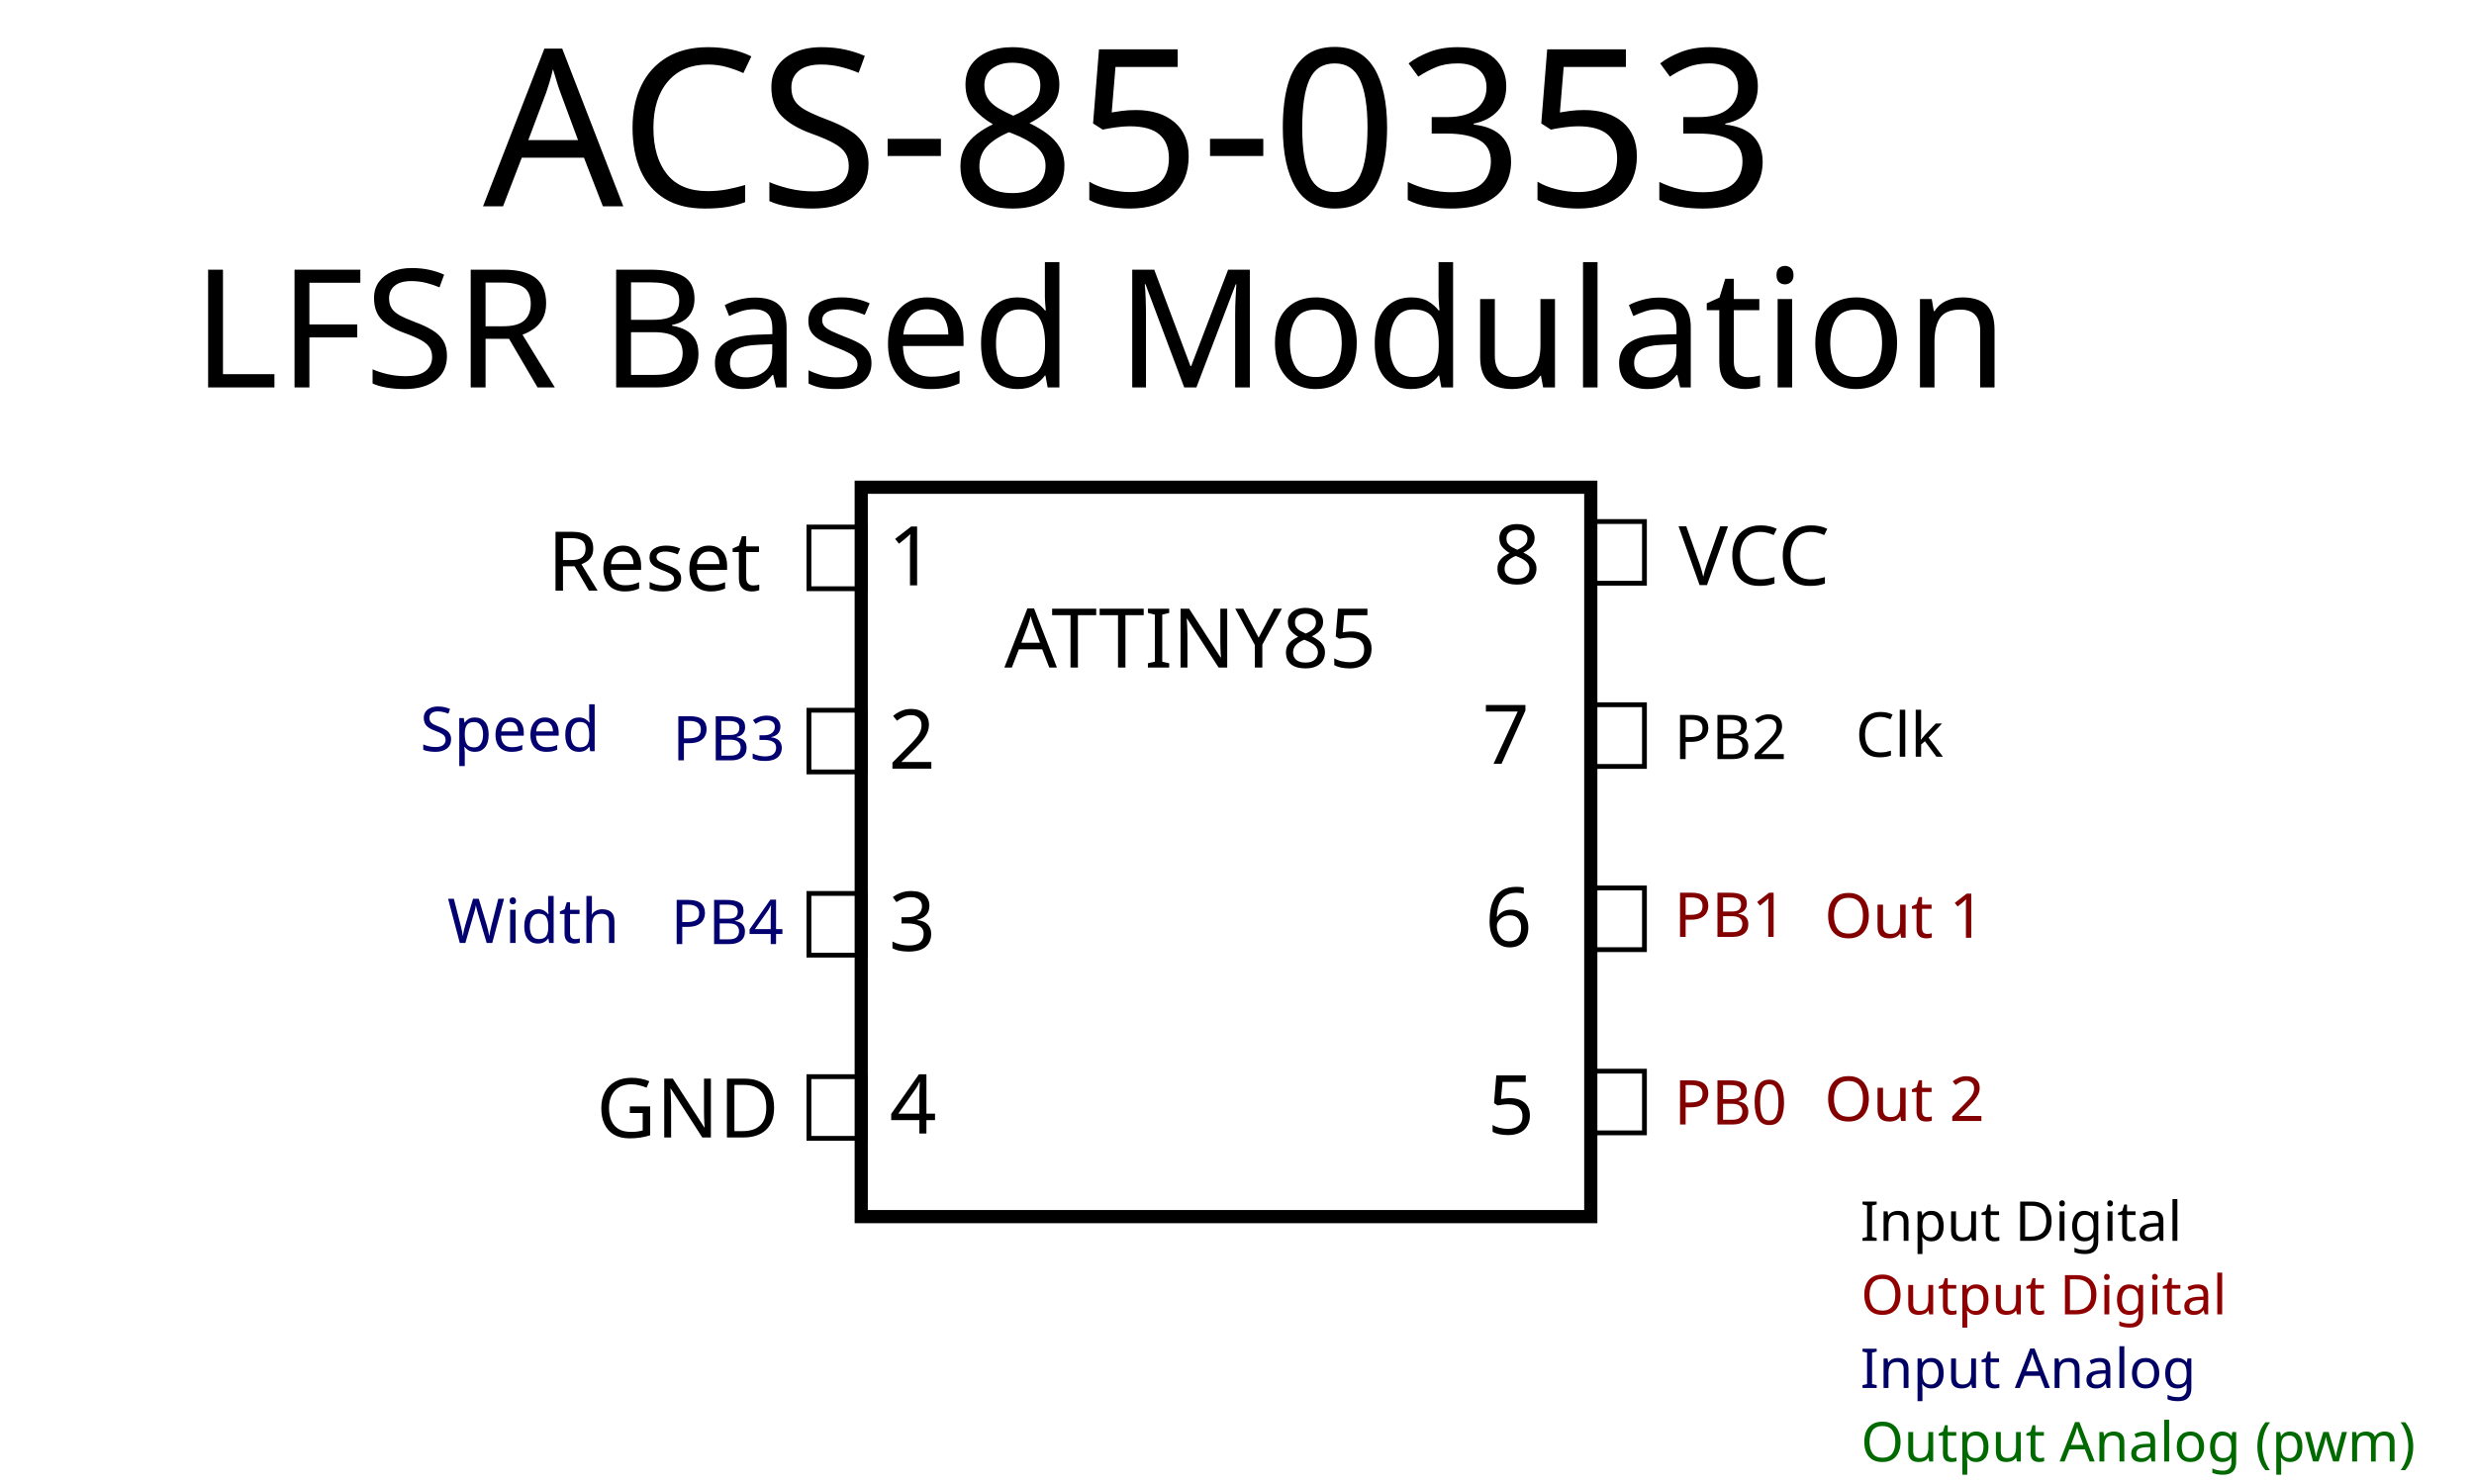
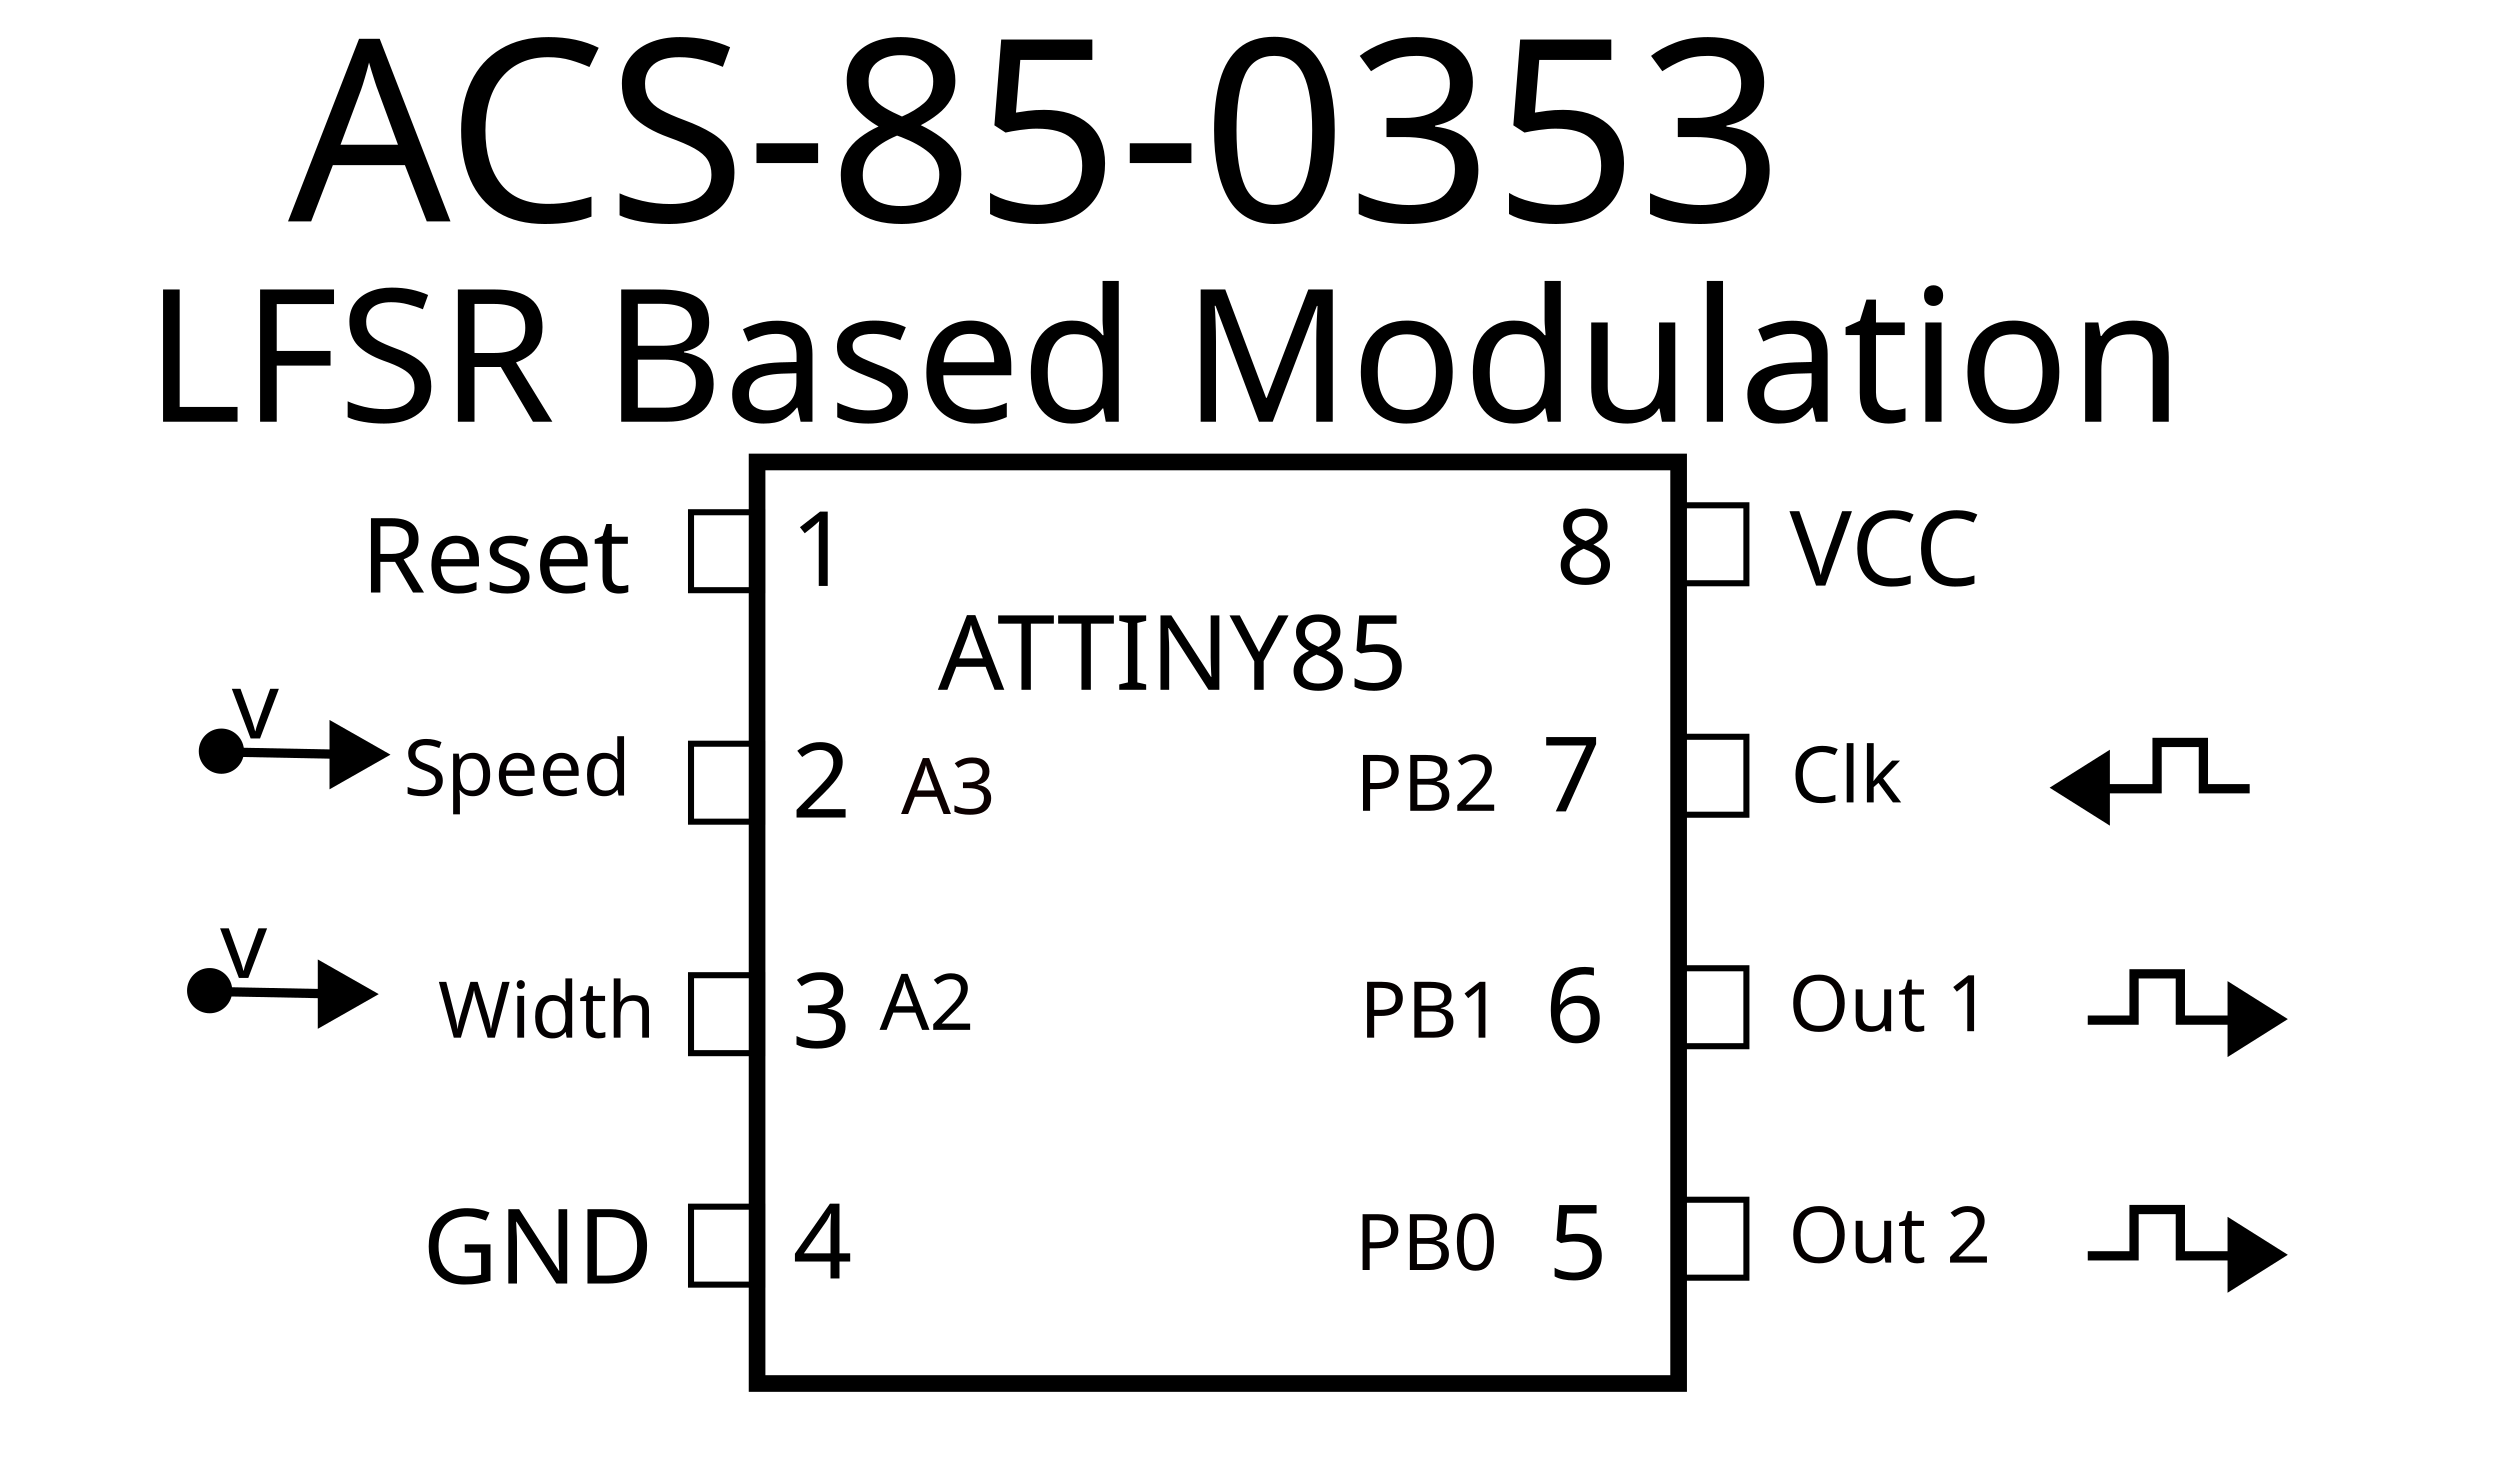
- <svg xmlns="http://www.w3.org/2000/svg" width="5in" height="3in" viewBox="0 0 450 270" id="svg2" version="1.1">
+ <svg xmlns="http://www.w3.org/2000/svg" width="3in" height="1.75in" viewBox="0 0 270 157.5" id="svg2" version="1.1">
  <defs id="defs4" />
-   <g id="layer1" transform="translate(0,-782.3622)">
-     <rect style="fill:none;fill-rule:evenodd;stroke:#000000;stroke-width:2.398;stroke-linecap:butt;stroke-linejoin:miter;stroke-miterlimit:4;stroke-dasharray:none;stroke-opacity:1" id="rect3344" width="132.702" height="132.702" x="156.649" y="871.011" />
-     <text xml:space="preserve" style="font-style:normal;font-weight:normal;font-size:40px;line-height:125%;font-family:sans-serif;letter-spacing:0px;word-spacing:0px;fill:#000000;fill-opacity:1;stroke:none;stroke-width:1px;stroke-linecap:butt;stroke-linejoin:miter;stroke-opacity:1" x="161.49" y="888.862" id="text4146">
-       <tspan id="tspan4148" x="161.49" y="888.862" style="font-size:15px">1</tspan>
-     </text>
-     <text xml:space="preserve" style="font-style:normal;font-weight:normal;font-size:40px;line-height:125%;font-family:sans-serif;letter-spacing:0px;word-spacing:0px;fill:#000000;fill-opacity:1;stroke:none;stroke-width:1px;stroke-linecap:butt;stroke-linejoin:miter;stroke-opacity:1" x="161.607" y="922.206" id="text4146-0">
-       <tspan id="tspan4148-1" x="161.607" y="922.206" style="font-size:15px">2</tspan>
-     </text>
-     <text xml:space="preserve" style="font-style:normal;font-weight:normal;font-size:40px;line-height:125%;font-family:sans-serif;letter-spacing:0px;word-spacing:0px;fill:#000000;fill-opacity:1;stroke:none;stroke-width:1px;stroke-linecap:butt;stroke-linejoin:miter;stroke-opacity:1" x="161.662" y="955.34" id="text4146-7">
-       <tspan id="tspan4148-4" x="161.662" y="955.34" style="font-size:15px">3</tspan>
-     </text>
-     <text xml:space="preserve" style="font-style:normal;font-weight:normal;font-size:40px;line-height:125%;font-family:sans-serif;letter-spacing:0px;word-spacing:0px;fill:#000000;fill-opacity:1;stroke:none;stroke-width:1px;stroke-linecap:butt;stroke-linejoin:miter;stroke-opacity:1" x="161.79" y="988.589" id="text4146-9">
-       <tspan id="tspan4148-8" x="161.79" y="988.589" style="font-size:15px">4</tspan>
-     </text>
-     <text xml:space="preserve" style="font-style:normal;font-weight:normal;font-size:40px;line-height:125%;font-family:sans-serif;letter-spacing:0px;word-spacing:0px;fill:#000000;fill-opacity:1;stroke:none;stroke-width:1px;stroke-linecap:butt;stroke-linejoin:miter;stroke-opacity:1" x="270.556" y="988.723" id="text4146-1">
-       <tspan id="tspan4148-2" x="270.556" y="988.723" style="font-size:15px">5</tspan>
-     </text>
-     <text xml:space="preserve" style="font-style:normal;font-weight:normal;font-size:40px;line-height:125%;font-family:sans-serif;letter-spacing:0px;word-spacing:0px;fill:#000000;fill-opacity:1;stroke:none;stroke-width:1px;stroke-linecap:butt;stroke-linejoin:miter;stroke-opacity:1" x="270.114" y="954.574" id="text4146-2">
-       <tspan id="tspan4148-7" x="270.114" y="954.574" style="font-size:15px">6</tspan>
-     </text>
-     <text xml:space="preserve" style="font-style:normal;font-weight:normal;font-size:40px;line-height:125%;font-family:sans-serif;letter-spacing:0px;word-spacing:0px;fill:#000000;fill-opacity:1;stroke:none;stroke-width:1px;stroke-linecap:butt;stroke-linejoin:miter;stroke-opacity:1" x="269.618" y="921.333" id="text4146-8">
-       <tspan id="tspan4148-3" x="269.618" y="921.333" style="font-size:15px">7</tspan>
-     </text>
-     <text xml:space="preserve" style="font-style:normal;font-weight:normal;font-size:40px;line-height:125%;font-family:sans-serif;letter-spacing:0px;word-spacing:0px;fill:#000000;fill-opacity:1;stroke:none;stroke-width:1px;stroke-linecap:butt;stroke-linejoin:miter;stroke-opacity:1" x="271.64" y="888.569" id="text4146-8-5">
-       <tspan id="tspan4148-3-6" x="271.64" y="888.569" style="font-size:15px">8</tspan>
-     </text>
-     <text xml:space="preserve" style="font-style:normal;font-weight:normal;font-size:40px;line-height:125%;font-family:sans-serif;letter-spacing:0px;word-spacing:0px;fill:#000000;fill-opacity:1;stroke:none;stroke-width:1px;stroke-linecap:butt;stroke-linejoin:miter;stroke-opacity:1" x="87.858" y="819.898" id="text4262">
-       <tspan id="tspan4264" x="87.858" y="819.898">ACS-85-0353</tspan>
-     </text>
-     <rect style="fill:none;fill-opacity:1;stroke:#000000;stroke-width:0.875;stroke-miterlimit:4;stroke-dasharray:none;stroke-opacity:1" id="rect4266" width="10.225" height="11.225" x="147.137" y="878.25" />
-     <rect style="fill:none;fill-opacity:1;stroke:#000000;stroke-width:0.875;stroke-miterlimit:4;stroke-dasharray:none;stroke-opacity:1" id="rect4266-7-9-4" width="10.225" height="11.225" x="147.137" y="978.25" />
-     <rect style="fill:none;fill-opacity:1;stroke:#000000;stroke-width:0.875;stroke-miterlimit:4;stroke-dasharray:none;stroke-opacity:1" id="rect4266-7-9-45" width="10.225" height="11.225" x="147.137" y="944.916" />
-     <rect style="fill:none;fill-opacity:1;stroke:#000000;stroke-width:0.875;stroke-miterlimit:4;stroke-dasharray:none;stroke-opacity:1" id="rect4266-7-9-5" width="10.225" height="11.225" x="147.137" y="911.583" />
-     <rect style="fill:none;fill-opacity:1;stroke:#000000;stroke-width:0.875;stroke-miterlimit:4;stroke-dasharray:none;stroke-opacity:1" id="rect4266-5" width="10.225" height="11.225" x="288.887" y="877.25" />
-     <rect style="fill:none;fill-opacity:1;stroke:#000000;stroke-width:0.875;stroke-miterlimit:4;stroke-dasharray:none;stroke-opacity:1" id="rect4266-7-9-4-4" width="10.225" height="11.225" x="288.887" y="977.25" />
-     <rect style="fill:none;fill-opacity:1;stroke:#000000;stroke-width:0.875;stroke-miterlimit:4;stroke-dasharray:none;stroke-opacity:1" id="rect4266-7-9-45-1" width="10.225" height="11.225" x="288.887" y="943.916" />
-     <rect style="fill:none;fill-opacity:1;stroke:#000000;stroke-width:0.875;stroke-miterlimit:4;stroke-dasharray:none;stroke-opacity:1" id="rect4266-7-9-5-8" width="10.225" height="11.225" x="288.887" y="910.583" />
-     <text xml:space="preserve" style="font-style:normal;font-weight:normal;font-size:40px;line-height:125%;font-family:sans-serif;letter-spacing:0px;word-spacing:0px;fill:#000000;fill-opacity:1;stroke:none;stroke-width:1px;stroke-linecap:butt;stroke-linejoin:miter;stroke-opacity:1" x="182.684" y="903.815" id="text4146-7-22">
-       <tspan id="tspan4148-4-3" x="182.684" y="903.815" style="font-size:15px">ATTINY85</tspan>
-     </text>
-     <text xml:space="preserve" style="font-style:normal;font-weight:normal;font-size:40px;line-height:125%;font-family:sans-serif;letter-spacing:0px;word-spacing:0px;fill:#000000;fill-opacity:1;stroke:none;stroke-width:1px;stroke-linecap:butt;stroke-linejoin:miter;stroke-opacity:1" x="108.45" y="989.315" id="text4146-7-22-4">
-       <tspan id="tspan4148-4-3-8" x="108.45" y="989.315" style="font-size:15px">GND</tspan>
-     </text>
-     <text xml:space="preserve" style="font-style:normal;font-weight:normal;font-size:40px;line-height:125%;font-family:sans-serif;letter-spacing:0px;word-spacing:0px;fill:#000000;fill-opacity:1;stroke:none;stroke-width:1px;stroke-linecap:butt;stroke-linejoin:miter;stroke-opacity:1" x="305.314" y="888.808" id="text4146-7-22-4-9">
-       <tspan id="tspan4148-4-3-8-0" x="305.314" y="888.808" style="font-size:15px">VCC</tspan>
-     </text>
-     <text xml:space="preserve" style="font-style:normal;font-weight:normal;font-size:40px;line-height:125%;font-family:sans-serif;letter-spacing:0px;word-spacing:0px;fill:#000000;fill-opacity:1;stroke:none;stroke-width:1px;stroke-linecap:butt;stroke-linejoin:miter;stroke-opacity:1" x="99.59" y="889.815" id="text4146-7-22-4-9-0">
-       <tspan id="tspan4148-4-3-8-0-8" x="99.59" y="889.815" style="font-size:15px">Reset</tspan>
-     </text>
-     <text xml:space="preserve" style="font-style:normal;font-weight:normal;font-size:40px;line-height:125%;font-family:sans-serif;letter-spacing:0px;word-spacing:0px;fill:#820000;fill-opacity:1;stroke:none;stroke-width:1px;stroke-linecap:butt;stroke-linejoin:miter;stroke-opacity:1" x="304.494" y="952.815" id="text4146-7-22-4-9-2">
-       <tspan id="tspan4148-4-3-8-0-2" x="304.494" y="952.815" style="font-size:11.25px;fill:#820000;fill-opacity:1">PB1</tspan>
-     </text>
-     <text xml:space="preserve" style="font-style:normal;font-weight:normal;font-size:40px;line-height:125%;font-family:sans-serif;letter-spacing:0px;word-spacing:0px;fill:#820000;fill-opacity:1;stroke:none;stroke-width:1px;stroke-linecap:butt;stroke-linejoin:miter;stroke-opacity:1" x="304.494" y="986.949" id="text4146-7-22-4-9-2-4">
-       <tspan id="tspan4148-4-3-8-0-2-5" x="304.494" y="986.949" style="font-size:11.25px;fill:#820000;fill-opacity:1">PB0</tspan>
-     </text>
-     <text xml:space="preserve" style="font-style:normal;font-weight:normal;font-size:40px;line-height:125%;font-family:sans-serif;letter-spacing:0px;word-spacing:0px;fill:#000000;fill-opacity:1;stroke:none;stroke-width:1px;stroke-linecap:butt;stroke-linejoin:miter;stroke-opacity:1" x="304.494" y="920.466" id="text4146-7-22-4-9-2-7">
-       <tspan id="tspan4148-4-3-8-0-2-2" x="304.494" y="920.466" style="font-size:11.25px">PB2</tspan>
-     </text>
-     <text xml:space="preserve" style="font-style:normal;font-weight:normal;font-size:40px;line-height:125%;font-family:sans-serif;letter-spacing:0px;word-spacing:0px;fill:#03006f;fill-opacity:1;stroke:none;stroke-width:1px;stroke-linecap:butt;stroke-linejoin:miter;stroke-opacity:1;" x="121.989" y="954.123" id="text4146-7-22-4-9-2-7-7">
-       <tspan id="tspan4148-4-3-8-0-2-2-3" x="121.989" y="954.123" style="font-size:11.25px;fill:#03006f;fill-opacity:1;">PB4</tspan>
-     </text>
+   <g id="layer1" transform="translate(0,-894.8622)">
    <flowRoot xml:space="preserve" id="flowRoot4541" style="font-style:normal;font-weight:normal;font-size:40px;line-height:125%;font-family:sans-serif;letter-spacing:0px;word-spacing:0px;fill:#000000;fill-opacity:1;stroke:none;stroke-width:1px;stroke-linecap:butt;stroke-linejoin:miter;stroke-opacity:1">
      <flowRegion id="flowRegion4543">
        <rect id="rect4545" width="28" height="54" x="91.5" y="267.5" />
      </flowRegion>
      <flowPara id="flowPara4547" />
    </flowRoot>
-     <text xml:space="preserve" style="font-style:normal;font-weight:normal;font-size:40px;line-height:125%;font-family:sans-serif;letter-spacing:0px;word-spacing:0px;fill:#03006f;fill-opacity:1;stroke:none;stroke-width:1px;stroke-linecap:butt;stroke-linejoin:miter;stroke-opacity:1;" x="122.291" y="920.701" id="text4146-7-22-4-9-2-7-7-0-2">
-       <tspan id="tspan4148-4-3-8-0-2-2-3-8-3" x="122.291" y="920.701" style="font-size:11.25px;fill:#03006f;fill-opacity:1;">PB3</tspan>
-     </text>
-     <text xml:space="preserve" style="font-style:normal;font-weight:normal;font-size:10px;line-height:125%;font-family:sans-serif;letter-spacing:0px;word-spacing:0px;fill:#910000;fill-opacity:1;stroke:none;stroke-width:1px;stroke-linecap:butt;stroke-linejoin:miter;stroke-opacity:1" x="338.494" y="1021.5" id="text4146-7-22-4-9-2-7-7-0-2-9-5">
-       <tspan id="tspan4148-4-3-8-0-2-2-3-8-3-46-5" x="338.494" y="1021.5" style="font-size:10px;fill:#910000;fill-opacity:1">Output Digital</tspan>
-     </text>
-     <text xml:space="preserve" style="font-style:normal;font-weight:normal;font-size:10px;line-height:125%;font-family:sans-serif;letter-spacing:0px;word-spacing:0px;fill:#000000;fill-opacity:1;stroke:none;stroke-width:1px;stroke-linecap:butt;stroke-linejoin:miter;stroke-opacity:1" x="338.373" y="1008.116" id="text4146-7-22-4-9-2-7-7-0-2-9-5-9">
-       <tspan id="tspan4148-4-3-8-0-2-2-3-8-3-46-5-5" x="338.373" y="1008.116" style="font-size:10px">Input Digital</tspan>
-     </text>
-     <text xml:space="preserve" style="font-style:normal;font-weight:normal;font-size:10px;line-height:125%;font-family:sans-serif;letter-spacing:0px;word-spacing:0px;fill:#000065;fill-opacity:1;stroke:none;stroke-width:1px;stroke-linecap:butt;stroke-linejoin:miter;stroke-opacity:1" x="338.373" y="1034.885" id="text4146-7-22-4-9-2-7-7-0-2-9-5-5">
-       <tspan id="tspan4148-4-3-8-0-2-2-3-8-3-46-5-3" x="338.373" y="1034.885" style="font-size:10px;fill:#000065;fill-opacity:1">Input Analog</tspan>
-     </text>
-     <text xml:space="preserve" style="font-style:normal;font-weight:normal;font-size:10px;line-height:125%;font-family:sans-serif;letter-spacing:0px;word-spacing:0px;fill:#006900;fill-opacity:1;stroke:none;stroke-width:1px;stroke-linecap:butt;stroke-linejoin:miter;stroke-opacity:1" x="338.494" y="1048.27" id="text4146-7-22-4-9-2-7-7-0-2-9-5-5-7">
-       <tspan id="tspan4148-4-3-8-0-2-2-3-8-3-46-5-3-6" x="338.494" y="1048.27" style="font-size:10px;fill:#006900;fill-opacity:1">Output Analog (pwm)</tspan>
-     </text>
-     <text xml:space="preserve" style="font-style:normal;font-weight:normal;font-size:40px;line-height:125%;font-family:sans-serif;letter-spacing:0px;word-spacing:0px;fill:#03006f;fill-opacity:1;stroke:none;stroke-width:1px;stroke-linecap:butt;stroke-linejoin:miter;stroke-opacity:1" x="76.411" y="919.041" id="text4146-7-22-4-9-2-7-7-0-2-8">
-       <tspan id="tspan4148-4-3-8-0-2-2-3-8-3-3" x="76.411" y="919.041" style="font-size:11.25px;fill:#03006f;fill-opacity:1">Speed </tspan>
-     </text>
-     <text xml:space="preserve" style="font-style:normal;font-weight:normal;font-size:40px;line-height:125%;font-family:sans-serif;letter-spacing:0px;word-spacing:0px;fill:#000000;fill-opacity:1;stroke:none;stroke-width:1px;stroke-linecap:butt;stroke-linejoin:miter;stroke-opacity:1" x="337.489" y="920.037" id="text4146-7-22-4-9-2-7-5">
-       <tspan id="tspan4148-4-3-8-0-2-2-1" x="337.489" y="920.037" style="font-size:11.25px">Clk</tspan>
-     </text>
-     <text xml:space="preserve" style="font-style:normal;font-weight:normal;font-size:40px;line-height:125%;font-family:sans-serif;letter-spacing:0px;word-spacing:0px;fill:#820000;fill-opacity:1;stroke:none;stroke-width:1px;stroke-linecap:butt;stroke-linejoin:miter;stroke-opacity:1" x="331.832" y="952.98" id="text4146-7-22-4-9-2-7-5-0">
-       <tspan id="tspan4148-4-3-8-0-2-2-1-9" x="331.832" y="952.98" style="font-size:11.25px;fill:#820000;fill-opacity:1">Out 1</tspan>
-     </text>
-     <text xml:space="preserve" style="font-style:normal;font-weight:normal;font-size:40px;line-height:125%;font-family:sans-serif;letter-spacing:0px;word-spacing:0px;fill:#820000;fill-opacity:1;stroke:none;stroke-width:1px;stroke-linecap:butt;stroke-linejoin:miter;stroke-opacity:1" x="331.832" y="986.309" id="text4146-7-22-4-9-2-7-5-8">
-       <tspan id="tspan4148-4-3-8-0-2-2-1-8" x="331.832" y="986.309" style="font-size:11.25px;fill:#820000;fill-opacity:1">Out 2</tspan>
-     </text>
    <flowRoot xml:space="preserve" id="flowRoot4280" style="font-style:normal;font-weight:normal;font-size:40px;line-height:125%;font-family:sans-serif;letter-spacing:0px;word-spacing:0px;fill:#000000;fill-opacity:1;stroke:none;stroke-width:1px;stroke-linecap:butt;stroke-linejoin:miter;stroke-opacity:1">
      <flowRegion id="flowRegion4282">
        <rect id="rect4284" width="63" height="44" x="228" y="104.5" />
      </flowRegion>
      <flowPara id="flowPara4286" />
    </flowRoot>
-     <text xml:space="preserve" style="font-style:normal;font-weight:normal;font-size:40px;line-height:125%;font-family:sans-serif;letter-spacing:0px;word-spacing:0px;fill:#000000;fill-opacity:1;stroke:none;stroke-width:1px;stroke-linecap:butt;stroke-linejoin:miter;stroke-opacity:1" x="34.95" y="852.847" id="text4262-9">
-       <tspan id="tspan4264-1" x="34.95" y="852.847" style="font-size:30px">LFSR Based Modulation</tspan>
+     <rect style="fill:none;fill-rule:evenodd;stroke:#000000;stroke-width:1.798;stroke-linecap:butt;stroke-linejoin:miter;stroke-miterlimit:4;stroke-dasharray:none;stroke-opacity:1" id="rect3344" width="99.527" height="99.527" x="81.764" y="944.755" />
+     <text xml:space="preserve" style="font-style:normal;font-weight:normal;font-size:30px;line-height:125%;font-family:sans-serif;letter-spacing:0px;word-spacing:0px;fill:#000000;fill-opacity:1;stroke:none;stroke-width:1px;stroke-linecap:butt;stroke-linejoin:miter;stroke-opacity:1" x="85.394" y="958.144" id="text4146">
+       <tspan id="tspan4148" x="85.394" y="958.144" style="font-size:11.25px">1</tspan>
    </text>
-     <text xml:space="preserve" style="font-style:normal;font-weight:normal;font-size:40px;line-height:125%;font-family:sans-serif;letter-spacing:0px;word-spacing:0px;fill:#03006f;fill-opacity:1;stroke:none;stroke-width:1px;stroke-linecap:butt;stroke-linejoin:miter;stroke-opacity:1" x="81.368" y="953.919" id="text4146-7-22-4-9-2-7-7-0-2-8-1">
-       <tspan id="tspan4148-4-3-8-0-2-2-3-8-3-3-3" x="81.368" y="953.919" style="font-size:11.25px;fill:#03006f;fill-opacity:1">Width</tspan>
+     <text xml:space="preserve" style="font-style:normal;font-weight:normal;font-size:30px;line-height:125%;font-family:sans-serif;letter-spacing:0px;word-spacing:0px;fill:#000000;fill-opacity:1;stroke:none;stroke-width:1px;stroke-linecap:butt;stroke-linejoin:miter;stroke-opacity:1" x="85.482" y="983.151" id="text4146-0">
+       <tspan id="tspan4148-1" x="85.482" y="983.151" style="font-size:11.25px">2</tspan>
    </text>
+     <text xml:space="preserve" style="font-style:normal;font-weight:normal;font-size:30px;line-height:125%;font-family:sans-serif;letter-spacing:0px;word-spacing:0px;fill:#000000;fill-opacity:1;stroke:none;stroke-width:1px;stroke-linecap:butt;stroke-linejoin:miter;stroke-opacity:1" x="85.523" y="1008.002" id="text4146-7">
+       <tspan id="tspan4148-4" x="85.523" y="1008.002" style="font-size:11.25px">3</tspan>
+     </text>
+     <text xml:space="preserve" style="font-style:normal;font-weight:normal;font-size:30px;line-height:125%;font-family:sans-serif;letter-spacing:0px;word-spacing:0px;fill:#000000;fill-opacity:1;stroke:none;stroke-width:1px;stroke-linecap:butt;stroke-linejoin:miter;stroke-opacity:1" x="85.619" y="1032.938" id="text4146-9">
+       <tspan id="tspan4148-8" x="85.619" y="1032.938" style="font-size:11.25px">4</tspan>
+     </text>
+     <text xml:space="preserve" style="font-style:normal;font-weight:normal;font-size:30px;line-height:125%;font-family:sans-serif;letter-spacing:0px;word-spacing:0px;fill:#000000;fill-opacity:1;stroke:none;stroke-width:1px;stroke-linecap:butt;stroke-linejoin:miter;stroke-opacity:1" x="167.194" y="1033.039" id="text4146-1">
+       <tspan id="tspan4148-2" x="167.194" y="1033.039" style="font-size:11.25px">5</tspan>
+     </text>
+     <text xml:space="preserve" style="font-style:normal;font-weight:normal;font-size:30px;line-height:125%;font-family:sans-serif;letter-spacing:0px;word-spacing:0px;fill:#000000;fill-opacity:1;stroke:none;stroke-width:1px;stroke-linecap:butt;stroke-linejoin:miter;stroke-opacity:1" x="166.863" y="1007.428" id="text4146-2">
+       <tspan id="tspan4148-7" x="166.863" y="1007.428" style="font-size:11.25px">6</tspan>
+     </text>
+     <text xml:space="preserve" style="font-style:normal;font-weight:normal;font-size:30px;line-height:125%;font-family:sans-serif;letter-spacing:0px;word-spacing:0px;fill:#000000;fill-opacity:1;stroke:none;stroke-width:1px;stroke-linecap:butt;stroke-linejoin:miter;stroke-opacity:1" x="166.49" y="982.497" id="text4146-8">
+       <tspan id="tspan4148-3" x="166.49" y="982.497" style="font-size:11.25px">7</tspan>
+     </text>
+     <text xml:space="preserve" style="font-style:normal;font-weight:normal;font-size:30px;line-height:125%;font-family:sans-serif;letter-spacing:0px;word-spacing:0px;fill:#000000;fill-opacity:1;stroke:none;stroke-width:1px;stroke-linecap:butt;stroke-linejoin:miter;stroke-opacity:1" x="168.007" y="957.924" id="text4146-8-5">
+       <tspan id="tspan4148-3-6" x="168.007" y="957.924" style="font-size:11.25px">8</tspan>
+     </text>
+     <text xml:space="preserve" style="font-style:normal;font-weight:normal;font-size:40px;line-height:125%;font-family:sans-serif;letter-spacing:0px;word-spacing:0px;fill:#000000;fill-opacity:1;stroke:none;stroke-width:1px;stroke-linecap:butt;stroke-linejoin:miter;stroke-opacity:1" x="31.105" y="918.773" id="text4262-3">
+       <tspan id="tspan4264-0" x="31.105" y="918.773" style="font-size:27.5px">ACS-85-0353</tspan>
+     </text>
+     <rect style="fill:none;fill-opacity:1;stroke:#000000;stroke-width:0.656;stroke-miterlimit:4;stroke-dasharray:none;stroke-opacity:1" id="rect4266" width="7.669" height="8.419" x="74.63" y="950.184" />
+     <rect style="fill:none;fill-opacity:1;stroke:#000000;stroke-width:0.656;stroke-miterlimit:4;stroke-dasharray:none;stroke-opacity:1" id="rect4266-7-9-4" width="7.669" height="8.419" x="74.63" y="1025.184" />
+     <rect style="fill:none;fill-opacity:1;stroke:#000000;stroke-width:0.656;stroke-miterlimit:4;stroke-dasharray:none;stroke-opacity:1" id="rect4266-7-9-45" width="7.669" height="8.419" x="74.63" y="1000.184" />
+     <rect style="fill:none;fill-opacity:1;stroke:#000000;stroke-width:0.656;stroke-miterlimit:4;stroke-dasharray:none;stroke-opacity:1" id="rect4266-7-9-5" width="7.669" height="8.419" x="74.63" y="975.184" />
+     <rect style="fill:none;fill-opacity:1;stroke:#000000;stroke-width:0.656;stroke-miterlimit:4;stroke-dasharray:none;stroke-opacity:1" id="rect4266-5" width="7.669" height="8.419" x="180.942" y="949.434" />
+     <rect style="fill:none;fill-opacity:1;stroke:#000000;stroke-width:0.656;stroke-miterlimit:4;stroke-dasharray:none;stroke-opacity:1" id="rect4266-7-9-4-4" width="7.669" height="8.419" x="180.942" y="1024.434" />
+     <rect style="fill:none;fill-opacity:1;stroke:#000000;stroke-width:0.656;stroke-miterlimit:4;stroke-dasharray:none;stroke-opacity:1" id="rect4266-7-9-45-1" width="7.669" height="8.419" x="180.942" y="999.434" />
+     <rect style="fill:none;fill-opacity:1;stroke:#000000;stroke-width:0.656;stroke-miterlimit:4;stroke-dasharray:none;stroke-opacity:1" id="rect4266-7-9-5-8" width="7.669" height="8.419" x="180.942" y="974.434" />
+     <text xml:space="preserve" style="font-style:normal;font-weight:normal;font-size:30px;line-height:125%;font-family:sans-serif;letter-spacing:0px;word-spacing:0px;fill:#000000;fill-opacity:1;stroke:none;stroke-width:1px;stroke-linecap:butt;stroke-linejoin:miter;stroke-opacity:1" x="101.29" y="969.358" id="text4146-7-22">
+       <tspan id="tspan4148-4-3" x="101.29" y="969.358" style="font-size:11.25px">ATTINY85</tspan>
+     </text>
+     <text xml:space="preserve" style="font-style:normal;font-weight:normal;font-size:30px;line-height:125%;font-family:sans-serif;letter-spacing:0px;word-spacing:0px;fill:#000000;fill-opacity:1;stroke:none;stroke-width:1px;stroke-linecap:butt;stroke-linejoin:miter;stroke-opacity:1" x="45.615" y="1033.483" id="text4146-7-22-4">
+       <tspan id="tspan4148-4-3-8" x="45.615" y="1033.483" style="font-size:11.25px">GND</tspan>
+     </text>
+     <text xml:space="preserve" style="font-style:normal;font-weight:normal;font-size:30px;line-height:125%;font-family:sans-serif;letter-spacing:0px;word-spacing:0px;fill:#000000;fill-opacity:1;stroke:none;stroke-width:1px;stroke-linecap:butt;stroke-linejoin:miter;stroke-opacity:1" x="193.262" y="958.103" id="text4146-7-22-4-9">
+       <tspan id="tspan4148-4-3-8-0" x="193.262" y="958.103" style="font-size:11.25px">VCC</tspan>
+     </text>
+     <text xml:space="preserve" style="font-style:normal;font-weight:normal;font-size:30px;line-height:125%;font-family:sans-serif;letter-spacing:0px;word-spacing:0px;fill:#000000;fill-opacity:1;stroke:none;stroke-width:1px;stroke-linecap:butt;stroke-linejoin:miter;stroke-opacity:1" x="38.969" y="958.858" id="text4146-7-22-4-9-0">
+       <tspan id="tspan4148-4-3-8-0-8" x="38.969" y="958.858" style="font-size:11.25px">Reset</tspan>
+     </text>
+     <text xml:space="preserve" style="font-style:normal;font-weight:normal;font-size:30px;line-height:125%;font-family:sans-serif;letter-spacing:0px;word-spacing:0px;fill:#030001;fill-opacity:1;stroke:none;stroke-width:1px;stroke-linecap:butt;stroke-linejoin:miter;stroke-opacity:1" x="43.585" y="980.778" id="text4146-7-22-4-9-2-7-7-0-2-8">
+       <tspan id="tspan4148-4-3-8-0-2-2-3-8-3-3" x="43.585" y="980.778" style="font-size:8.438px;fill:#030001;fill-opacity:1">Speed </tspan>
+     </text>
+     <text xml:space="preserve" style="font-style:normal;font-weight:normal;font-size:30px;line-height:125%;font-family:sans-serif;letter-spacing:0px;word-spacing:0px;fill:#000000;fill-opacity:1;stroke:none;stroke-width:1px;stroke-linecap:butt;stroke-linejoin:miter;stroke-opacity:1" x="193.394" y="981.525" id="text4146-7-22-4-9-2-7-5">
+       <tspan id="tspan4148-4-3-8-0-2-2-1" x="193.394" y="981.525" style="font-size:8.438px">Clk</tspan>
+     </text>
+     <text xml:space="preserve" style="font-style:normal;font-weight:normal;font-size:30px;line-height:125%;font-family:sans-serif;letter-spacing:0px;word-spacing:0px;fill:#040000;fill-opacity:1;stroke:none;stroke-width:1px;stroke-linecap:butt;stroke-linejoin:miter;stroke-opacity:1" x="193.151" y="1006.232" id="text4146-7-22-4-9-2-7-5-0">
+       <tspan id="tspan4148-4-3-8-0-2-2-1-9" x="193.151" y="1006.232" style="font-size:8.438px;fill:#040000;fill-opacity:1">Out 1</tspan>
+     </text>
+     <text xml:space="preserve" style="font-style:normal;font-weight:normal;font-size:30px;line-height:125%;font-family:sans-serif;letter-spacing:0px;word-spacing:0px;fill:#040000;fill-opacity:1;stroke:none;stroke-width:1px;stroke-linecap:butt;stroke-linejoin:miter;stroke-opacity:1" x="193.151" y="1031.228" id="text4146-7-22-4-9-2-7-5-8">
+       <tspan id="tspan4148-4-3-8-0-2-2-1-8" x="193.151" y="1031.228" style="font-size:8.438px;fill:#040000;fill-opacity:1">Out 2</tspan>
+     </text>
+     <text xml:space="preserve" style="font-style:normal;font-weight:normal;font-size:40px;line-height:125%;font-family:sans-serif;letter-spacing:0px;word-spacing:0px;fill:#000000;fill-opacity:1;stroke:none;stroke-width:1px;stroke-linecap:butt;stroke-linejoin:miter;stroke-opacity:1" x="15.673" y="940.409" id="text4262-9-0">
+       <tspan id="tspan4264-1-5" x="15.673" y="940.409" style="font-size:20px">LFSR Based Modulation</tspan>
+     </text>
+     <text xml:space="preserve" style="font-style:normal;font-weight:normal;font-size:30px;line-height:125%;font-family:sans-serif;letter-spacing:0px;word-spacing:0px;fill:#030001;fill-opacity:1;stroke:none;stroke-width:1px;stroke-linecap:butt;stroke-linejoin:miter;stroke-opacity:1" x="47.303" y="1006.936" id="text4146-7-22-4-9-2-7-7-0-2-8-1">
+       <tspan id="tspan4148-4-3-8-0-2-2-3-8-3-3-3" x="47.303" y="1006.936" style="font-size:8.438px;fill:#030001;fill-opacity:1">Width</tspan>
+     </text>
+     <g id="g4290-5" transform="translate(-198.5856,36.86659)" style="fill:#000000;fill-opacity:1">
+       <path id="path4204-0-1-1" d="m 233.311,968.413 0,-6.102 5.362,3.051 z" style="fill:#000000;fill-rule:evenodd;stroke:#000000;stroke-width:0.809px;stroke-linecap:butt;stroke-linejoin:miter;stroke-opacity:1;fill-opacity:1" />
+       <text xml:space="preserve" style="font-style:normal;font-weight:normal;font-size:40px;line-height:125%;font-family:sans-serif;letter-spacing:0px;word-spacing:0px;fill:#000000;fill-opacity:1;stroke:none;stroke-width:1px;stroke-linecap:butt;stroke-linejoin:miter;stroke-opacity:1" x="222.354" y="963.612" id="text4250-8">
+         <tspan id="tspan4252-3" x="222.354" y="963.612" style="font-size:10px;fill:#000000;fill-opacity:1">v</tspan>
+       </text>
+       <path style="fill:#000000;fill-rule:evenodd;stroke:#000000;stroke-width:1px;stroke-linecap:butt;stroke-linejoin:miter;stroke-opacity:1;fill-opacity:1" d="m 236.104,965.362 -12.75,-0.25" id="path4276-7" />
+       <circle style="opacity:1;fill:#000000;fill-opacity:1;stroke:#000000;stroke-width:0.636;stroke-linejoin:round;stroke-miterlimit:4;stroke-dasharray:none;stroke-opacity:1" id="path4284-0" cx="221.229" cy="964.987" r="2.125" />
+     </g>
+     <g id="g4290-5-8" transform="translate(-197.3181,11.00215)" style="fill:#000000;fill-opacity:1">
+       <path id="path4204-0-1-1-7" d="m 233.311,968.413 0,-6.102 5.362,3.051 z" style="fill:#000000;fill-rule:evenodd;stroke:#000000;stroke-width:0.809px;stroke-linecap:butt;stroke-linejoin:miter;stroke-opacity:1;fill-opacity:1" />
+       <text xml:space="preserve" style="font-style:normal;font-weight:normal;font-size:40px;line-height:125%;font-family:sans-serif;letter-spacing:0px;word-spacing:0px;fill:#000000;fill-opacity:1;stroke:none;stroke-width:1px;stroke-linecap:butt;stroke-linejoin:miter;stroke-opacity:1" x="222.354" y="963.612" id="text4250-8-3">
+         <tspan id="tspan4252-3-8" x="222.354" y="963.612" style="font-size:10px;fill:#000000;fill-opacity:1">v</tspan>
+       </text>
+       <path style="fill:#000000;fill-rule:evenodd;stroke:#000000;stroke-width:1px;stroke-linecap:butt;stroke-linejoin:miter;stroke-opacity:1;fill-opacity:1" d="m 236.104,965.362 -12.75,-0.25" id="path4276-7-7" />
+       <circle style="opacity:1;fill:#000000;fill-opacity:1;stroke:#000000;stroke-width:0.636;stroke-linejoin:round;stroke-miterlimit:4;stroke-dasharray:none;stroke-opacity:1" id="path4284-0-6" cx="221.229" cy="964.987" r="2.125" />
+     </g>
+     <text xml:space="preserve" style="font-style:normal;font-weight:normal;font-size:30px;line-height:125%;font-family:sans-serif;letter-spacing:0px;word-spacing:0px;fill:#550000;fill-opacity:1;stroke:none;stroke-width:1px;stroke-linecap:butt;stroke-linejoin:miter;stroke-opacity:1" x="97.314" y="982.78" id="text4146-7-22-4-9-2-7-7-0-2-5">
+       <tspan id="tspan4148-4-3-8-0-2-2-3-8-3-9" x="97.314" y="982.78" style="font-size:8.438px;fill:#0c0000;fill-opacity:1">A3</tspan>
+     </text>
+     <text xml:space="preserve" style="font-style:normal;font-weight:normal;font-size:30px;line-height:125%;font-family:sans-serif;letter-spacing:0px;word-spacing:0px;fill:#000000;fill-opacity:1;stroke:none;stroke-width:1px;stroke-linecap:butt;stroke-linejoin:miter;stroke-opacity:1" x="94.992" y="1006.087" id="text4146-7-22-4-9-2-7-7-5">
+       <tspan id="tspan4148-4-3-8-0-2-2-3-3" x="94.992" y="1006.087" style="font-size:8.438px;fill:#000000;fill-opacity:1">A2</tspan>
+     </text>
+     <text xml:space="preserve" style="font-style:normal;font-weight:normal;font-size:30px;line-height:125%;font-family:sans-serif;letter-spacing:0px;word-spacing:0px;fill:#040000;fill-opacity:1;stroke:none;stroke-width:1px;stroke-linecap:butt;stroke-linejoin:miter;stroke-opacity:1" x="146.391" y="982.43" id="text4146-7-22-4-9-2-7-71">
+       <tspan id="tspan4148-4-3-8-0-2-2-32" x="146.391" y="982.43" style="font-size:8.438px;fill:#040000;fill-opacity:1">PB2</tspan>
+     </text>
+     <text xml:space="preserve" style="font-style:normal;font-weight:normal;font-size:30px;line-height:125%;font-family:sans-serif;letter-spacing:0px;word-spacing:0px;fill:#040000;fill-opacity:1;stroke:none;stroke-width:1px;stroke-linecap:butt;stroke-linejoin:miter;stroke-opacity:1" x="146.831" y="1006.929" id="text4146-7-22-4-9-2-2">
+       <tspan id="tspan4148-4-3-8-0-2-3" x="146.831" y="1006.929" style="font-size:8.438px;fill:#040000;fill-opacity:1">PB1</tspan>
+     </text>
+     <text xml:space="preserve" style="font-style:normal;font-weight:normal;font-size:30px;line-height:125%;font-family:sans-serif;letter-spacing:0px;word-spacing:0px;fill:#040000;fill-opacity:1;stroke:none;stroke-width:1px;stroke-linecap:butt;stroke-linejoin:miter;stroke-opacity:1" x="146.346" y="1032.024" id="text4146-7-22-4-9-2-4-5">
+       <tspan id="tspan4148-4-3-8-0-2-5-1" x="146.346" y="1032.024" style="font-size:8.438px;fill:#040000;fill-opacity:1">PB0</tspan>
+     </text>
+     <g id="g4917" transform="translate(27.66215,38.25434)">
+       <path id="path4202-3-3" d="m 197.816,966.782 5,0 0,-5 5,0 0,5 5,0 5,0 0,0" style="fill:none;fill-rule:evenodd;stroke:#000000;stroke-width:1px;stroke-linecap:butt;stroke-linejoin:miter;stroke-opacity:1" />
+       <path id="path4204-8-9" d="m 213.334,970.009 0,-6.679 5.301,3.34 z" style="fill:#000000;fill-rule:evenodd;stroke:#000000;stroke-width:0.841px;stroke-linecap:butt;stroke-linejoin:miter;stroke-opacity:1" />
+     </g>
+     <g id="g4917-1" transform="translate(27.66215,63.71018)">
+       <path id="path4202-3-3-9" d="m 197.816,966.782 5,0 0,-5 5,0 0,5 5,0 5,0 0,0" style="fill:none;fill-rule:evenodd;stroke:#000000;stroke-width:1px;stroke-linecap:butt;stroke-linejoin:miter;stroke-opacity:1" />
+       <path id="path4204-8-9-1" d="m 213.334,970.009 0,-6.679 5.301,3.34 z" style="fill:#000000;fill-rule:evenodd;stroke:#000000;stroke-width:0.841px;stroke-linecap:butt;stroke-linejoin:miter;stroke-opacity:1" />
+     </g>
+     <g id="g4917-6" transform="matrix(-1,0,0,1,440.7808,13.26296)">
+       <path id="path4202-3-3-0" d="m 197.816,966.782 5,0 0,-5 5,0 0,5 5,0 5,0 0,0" style="fill:none;fill-rule:evenodd;stroke:#000000;stroke-width:1px;stroke-linecap:butt;stroke-linejoin:miter;stroke-opacity:1" />
+       <path id="path4204-8-9-3" d="m 213.334,970.009 0,-6.679 5.301,3.34 z" style="fill:#000000;fill-rule:evenodd;stroke:#000000;stroke-width:0.841px;stroke-linecap:butt;stroke-linejoin:miter;stroke-opacity:1" />
+     </g>
  </g>
</svg>
